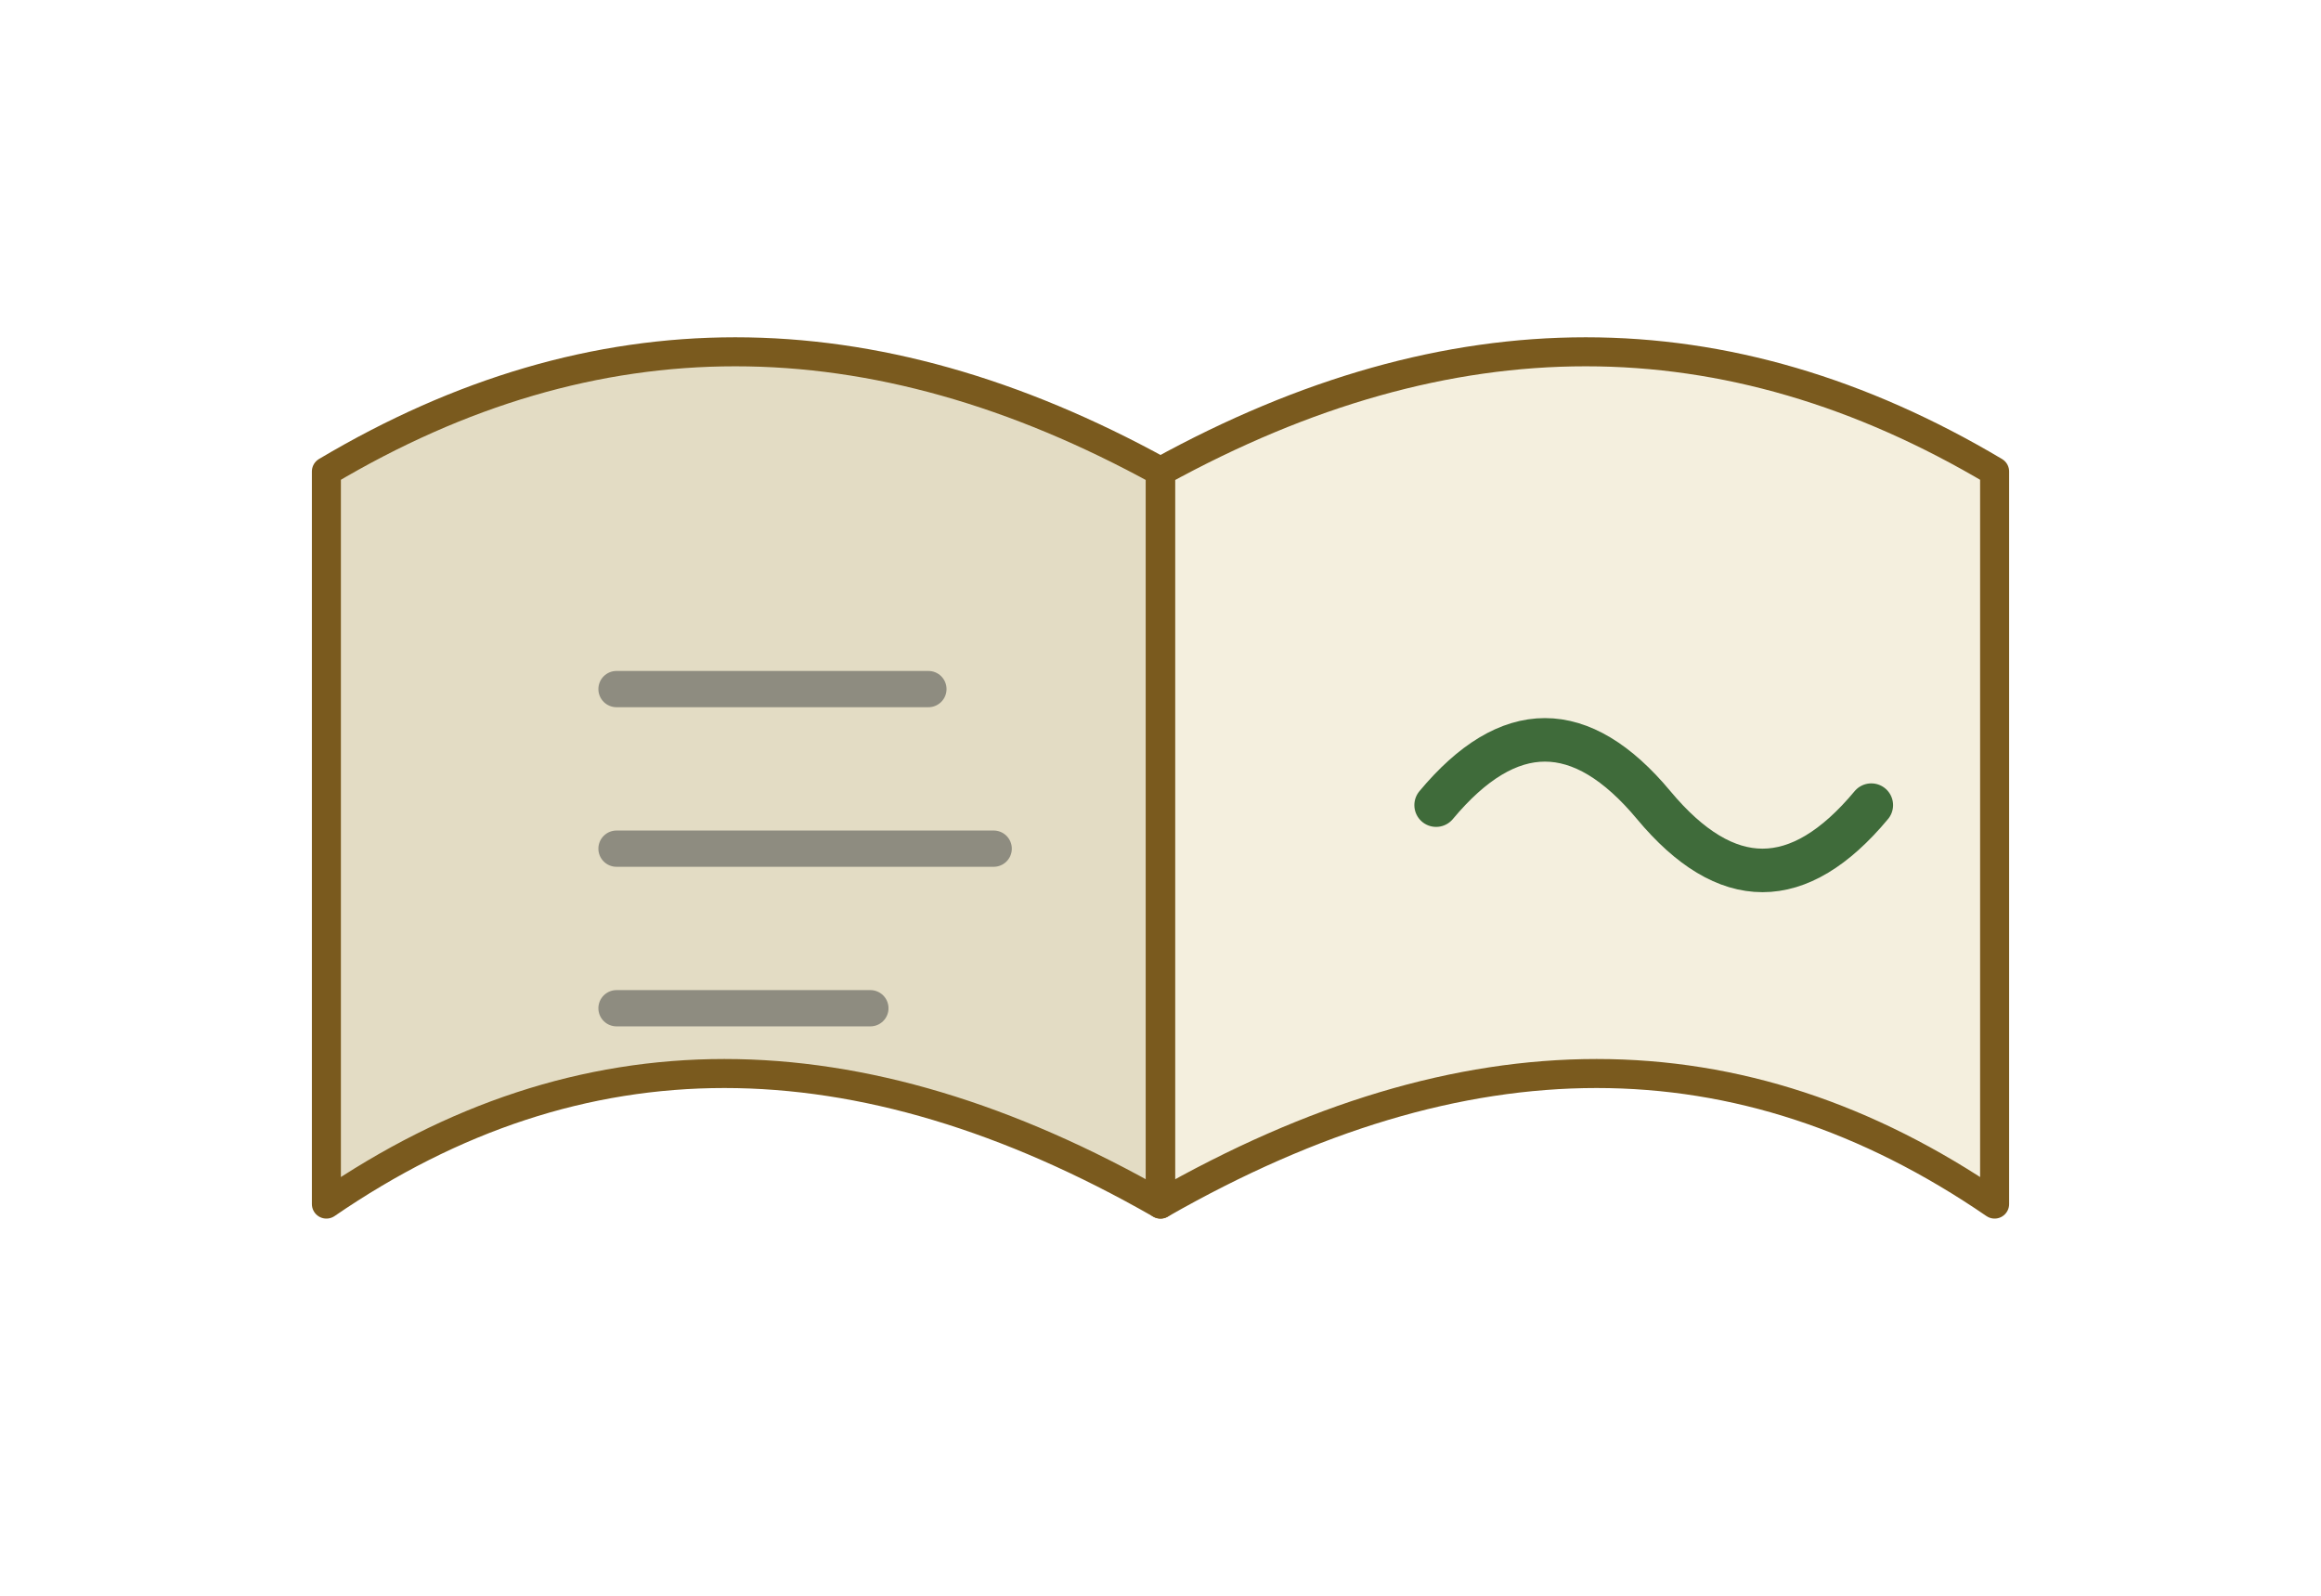
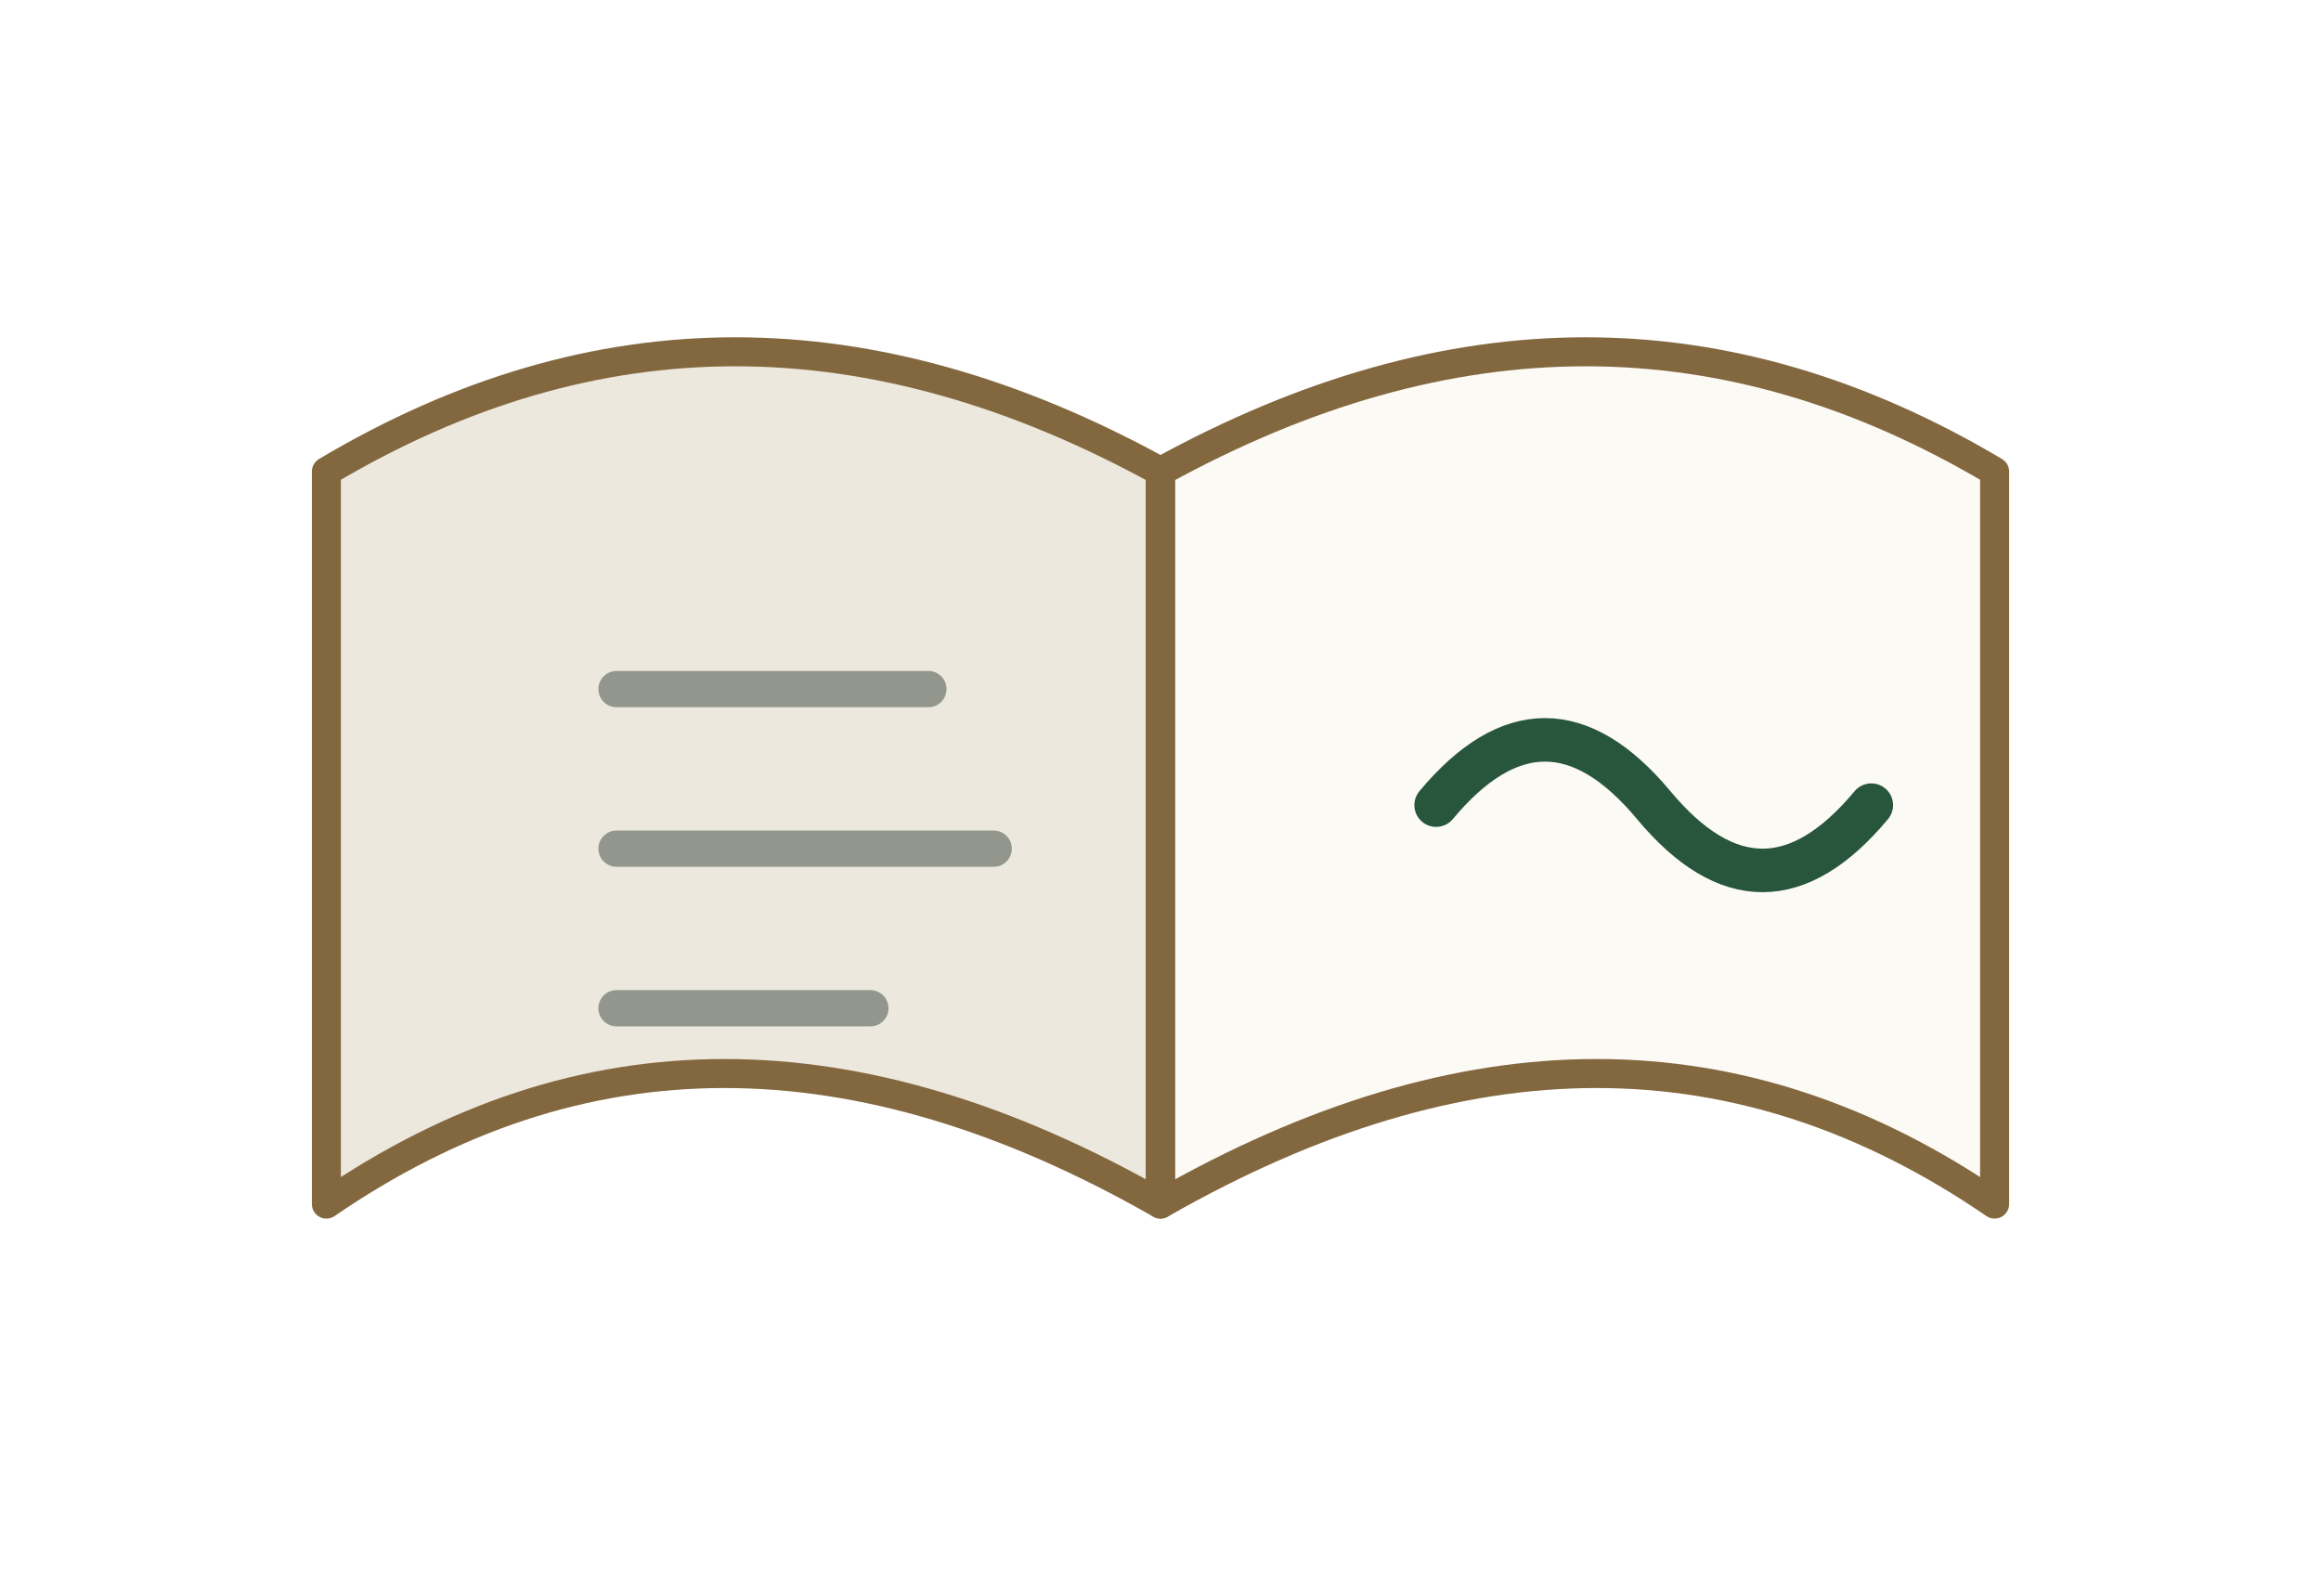
<svg xmlns="http://www.w3.org/2000/svg" viewBox="0 0 320 220" role="img" aria-labelledby="title desc">
-   <path d="M45 166c35-24 73-24 115 0V65c-40-22-78-22-115 0v101Z" fill="#e3dcc4" stroke="#7a5a1e" stroke-width="4" stroke-linejoin="round" />
-   <path d="M275 166c-35-24-73-24-115 0V65c40-22 78-22 115 0v101Z" fill="#f4efde" stroke="#7a5a1e" stroke-width="4" stroke-linejoin="round" />
-   <path d="M160 65v101" stroke="#7a5a1e" stroke-width="4" />
-   <path d="M85 95h43M85 117h52M85 139h35" stroke="#5a5b55" stroke-width="5" stroke-linecap="round" opacity=".62" />
-   <path d="M198 111c10-12 20-12 30 0s20 12 30 0" fill="none" stroke="#3f6b3a" stroke-width="6" stroke-linecap="round" />
+   <path d="M45 166c35-24 73-24 115 0V65c-40-22-78-22-115 0v101Z" fill="#ede8dd" stroke="#83683f" stroke-width="4" stroke-linejoin="round" />
+   <path d="M275 166c-35-24-73-24-115 0V65c40-22 78-22 115 0v101Z" fill="#fcfaf5" stroke="#83683f" stroke-width="4" stroke-linejoin="round" />
+   <path d="M160 65v101" stroke="#83683f" stroke-width="4" />
+   <path d="M85 95h43M85 117h52M85 139h35" stroke="#5a645a" stroke-width="5" stroke-linecap="round" opacity=".62" />
+   <path d="M198 111c10-12 20-12 30 0s20 12 30 0" fill="none" stroke="#28563c" stroke-width="6" stroke-linecap="round" />
</svg>
